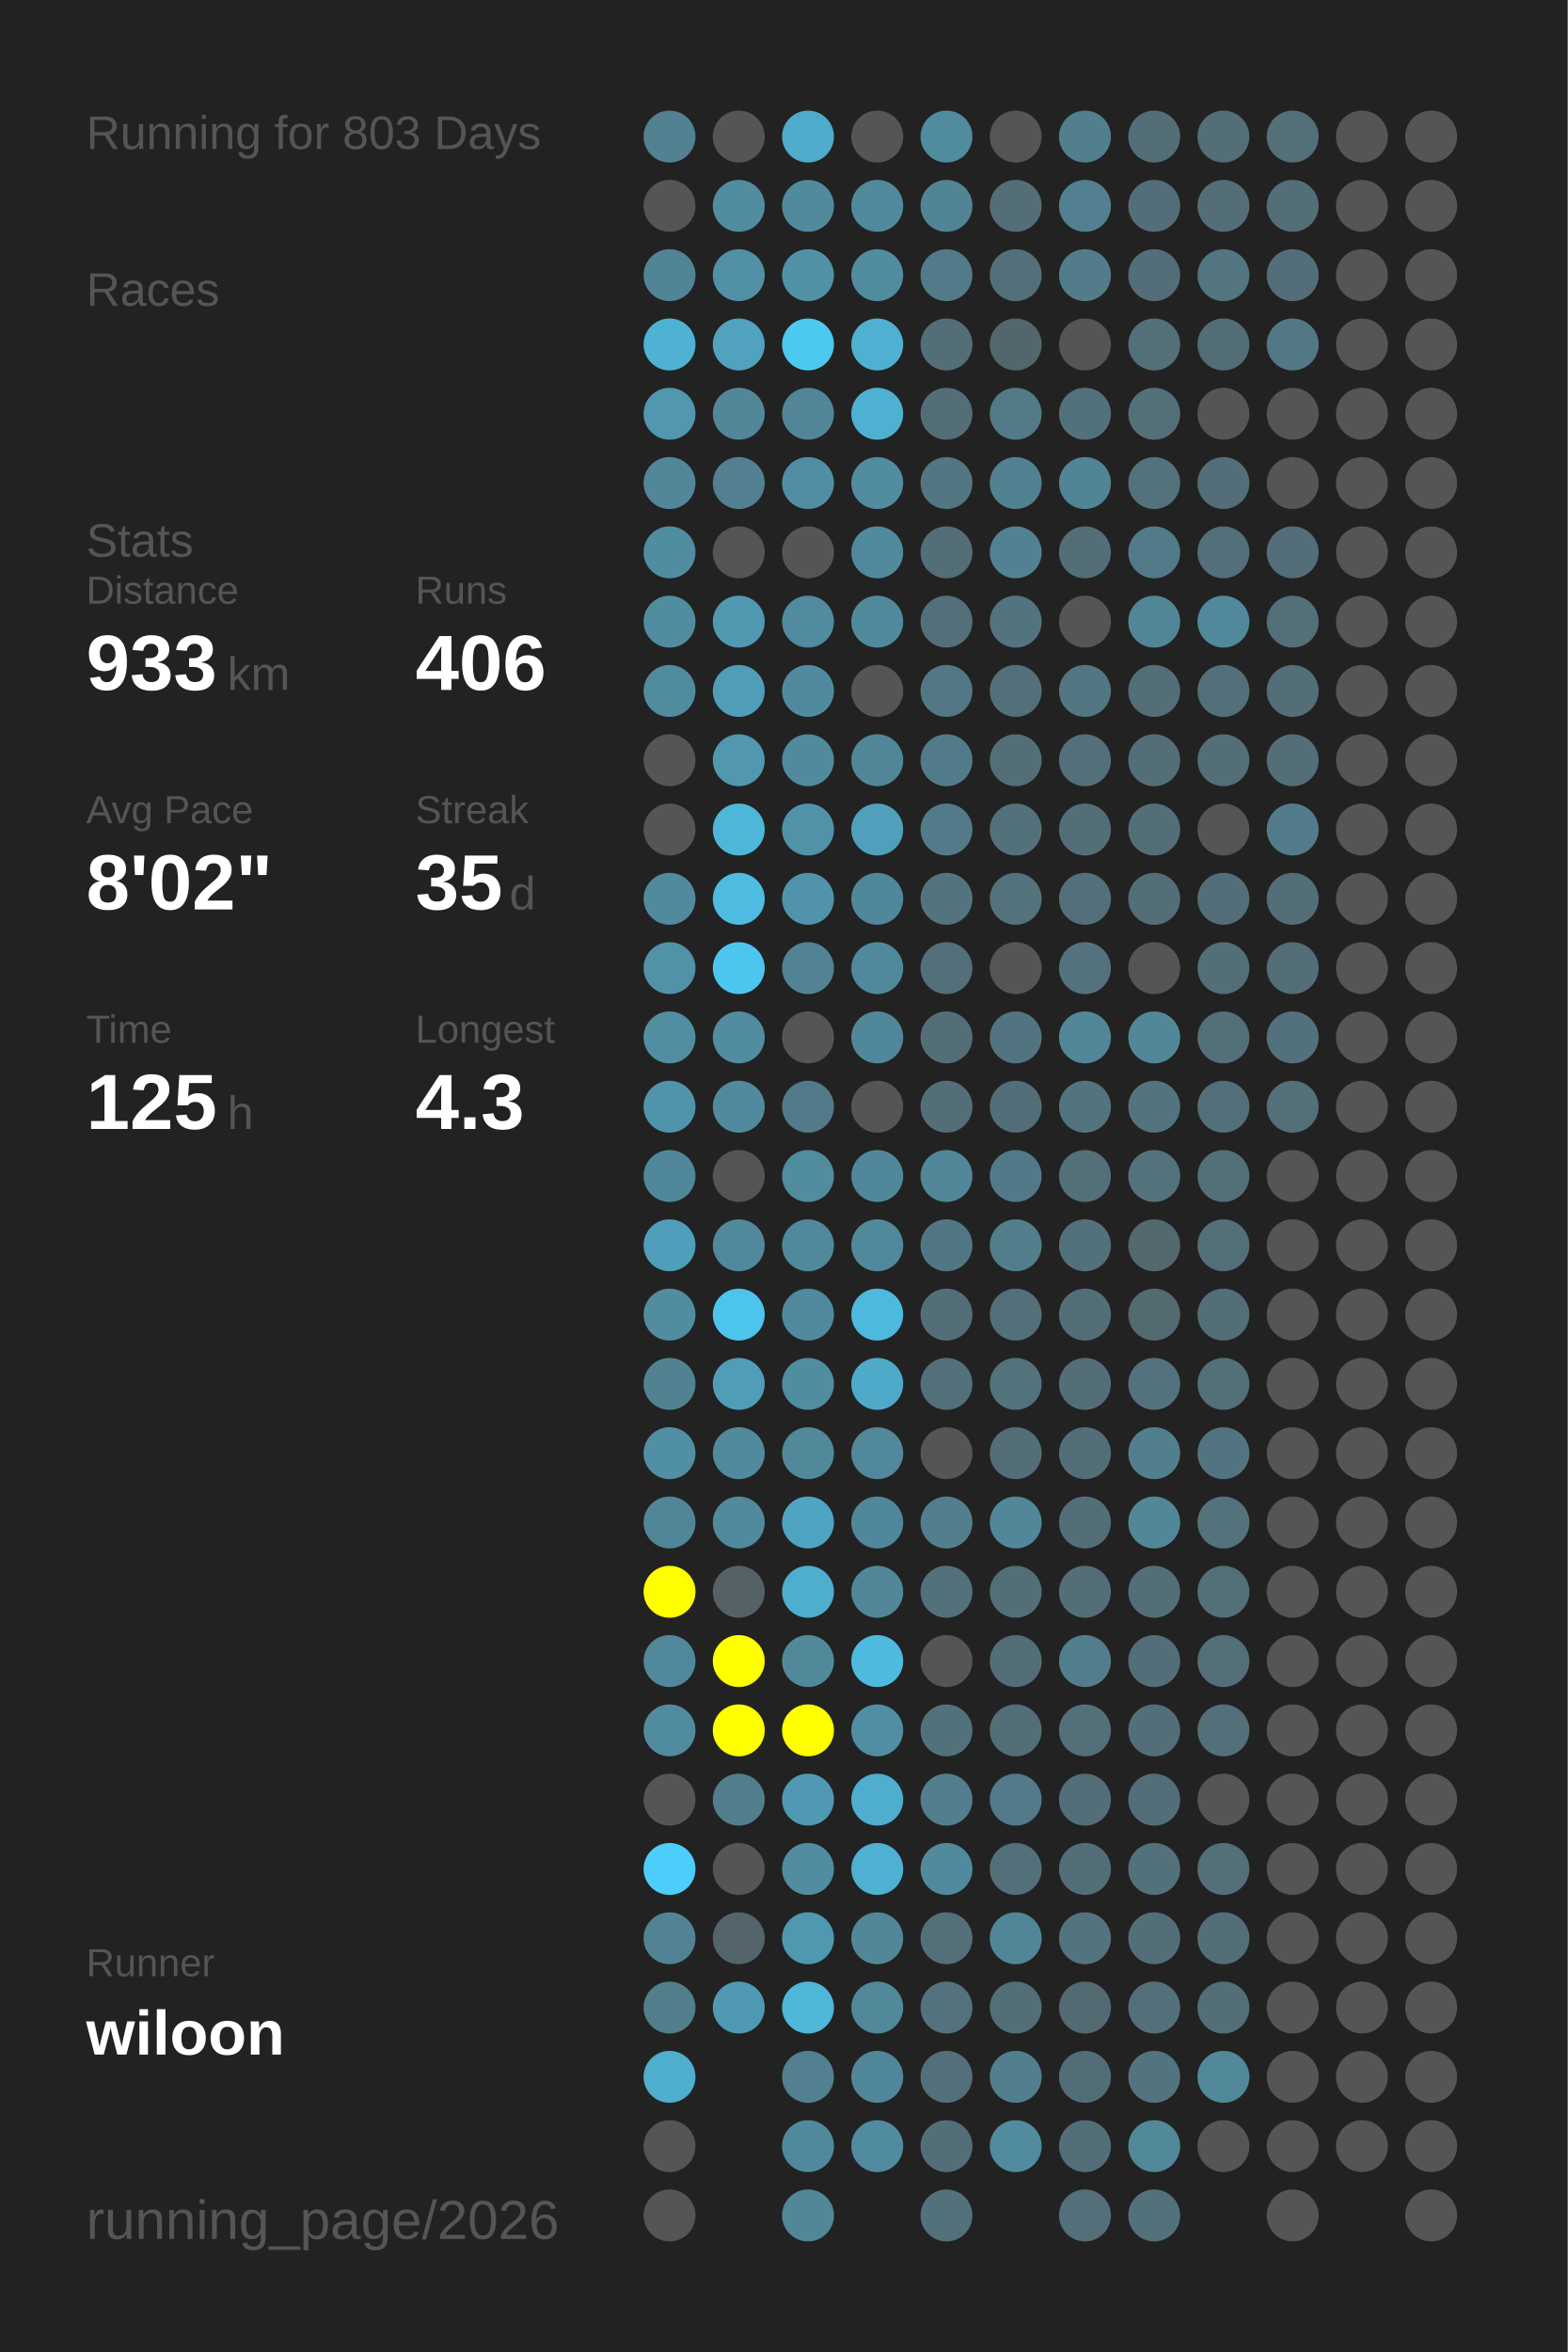
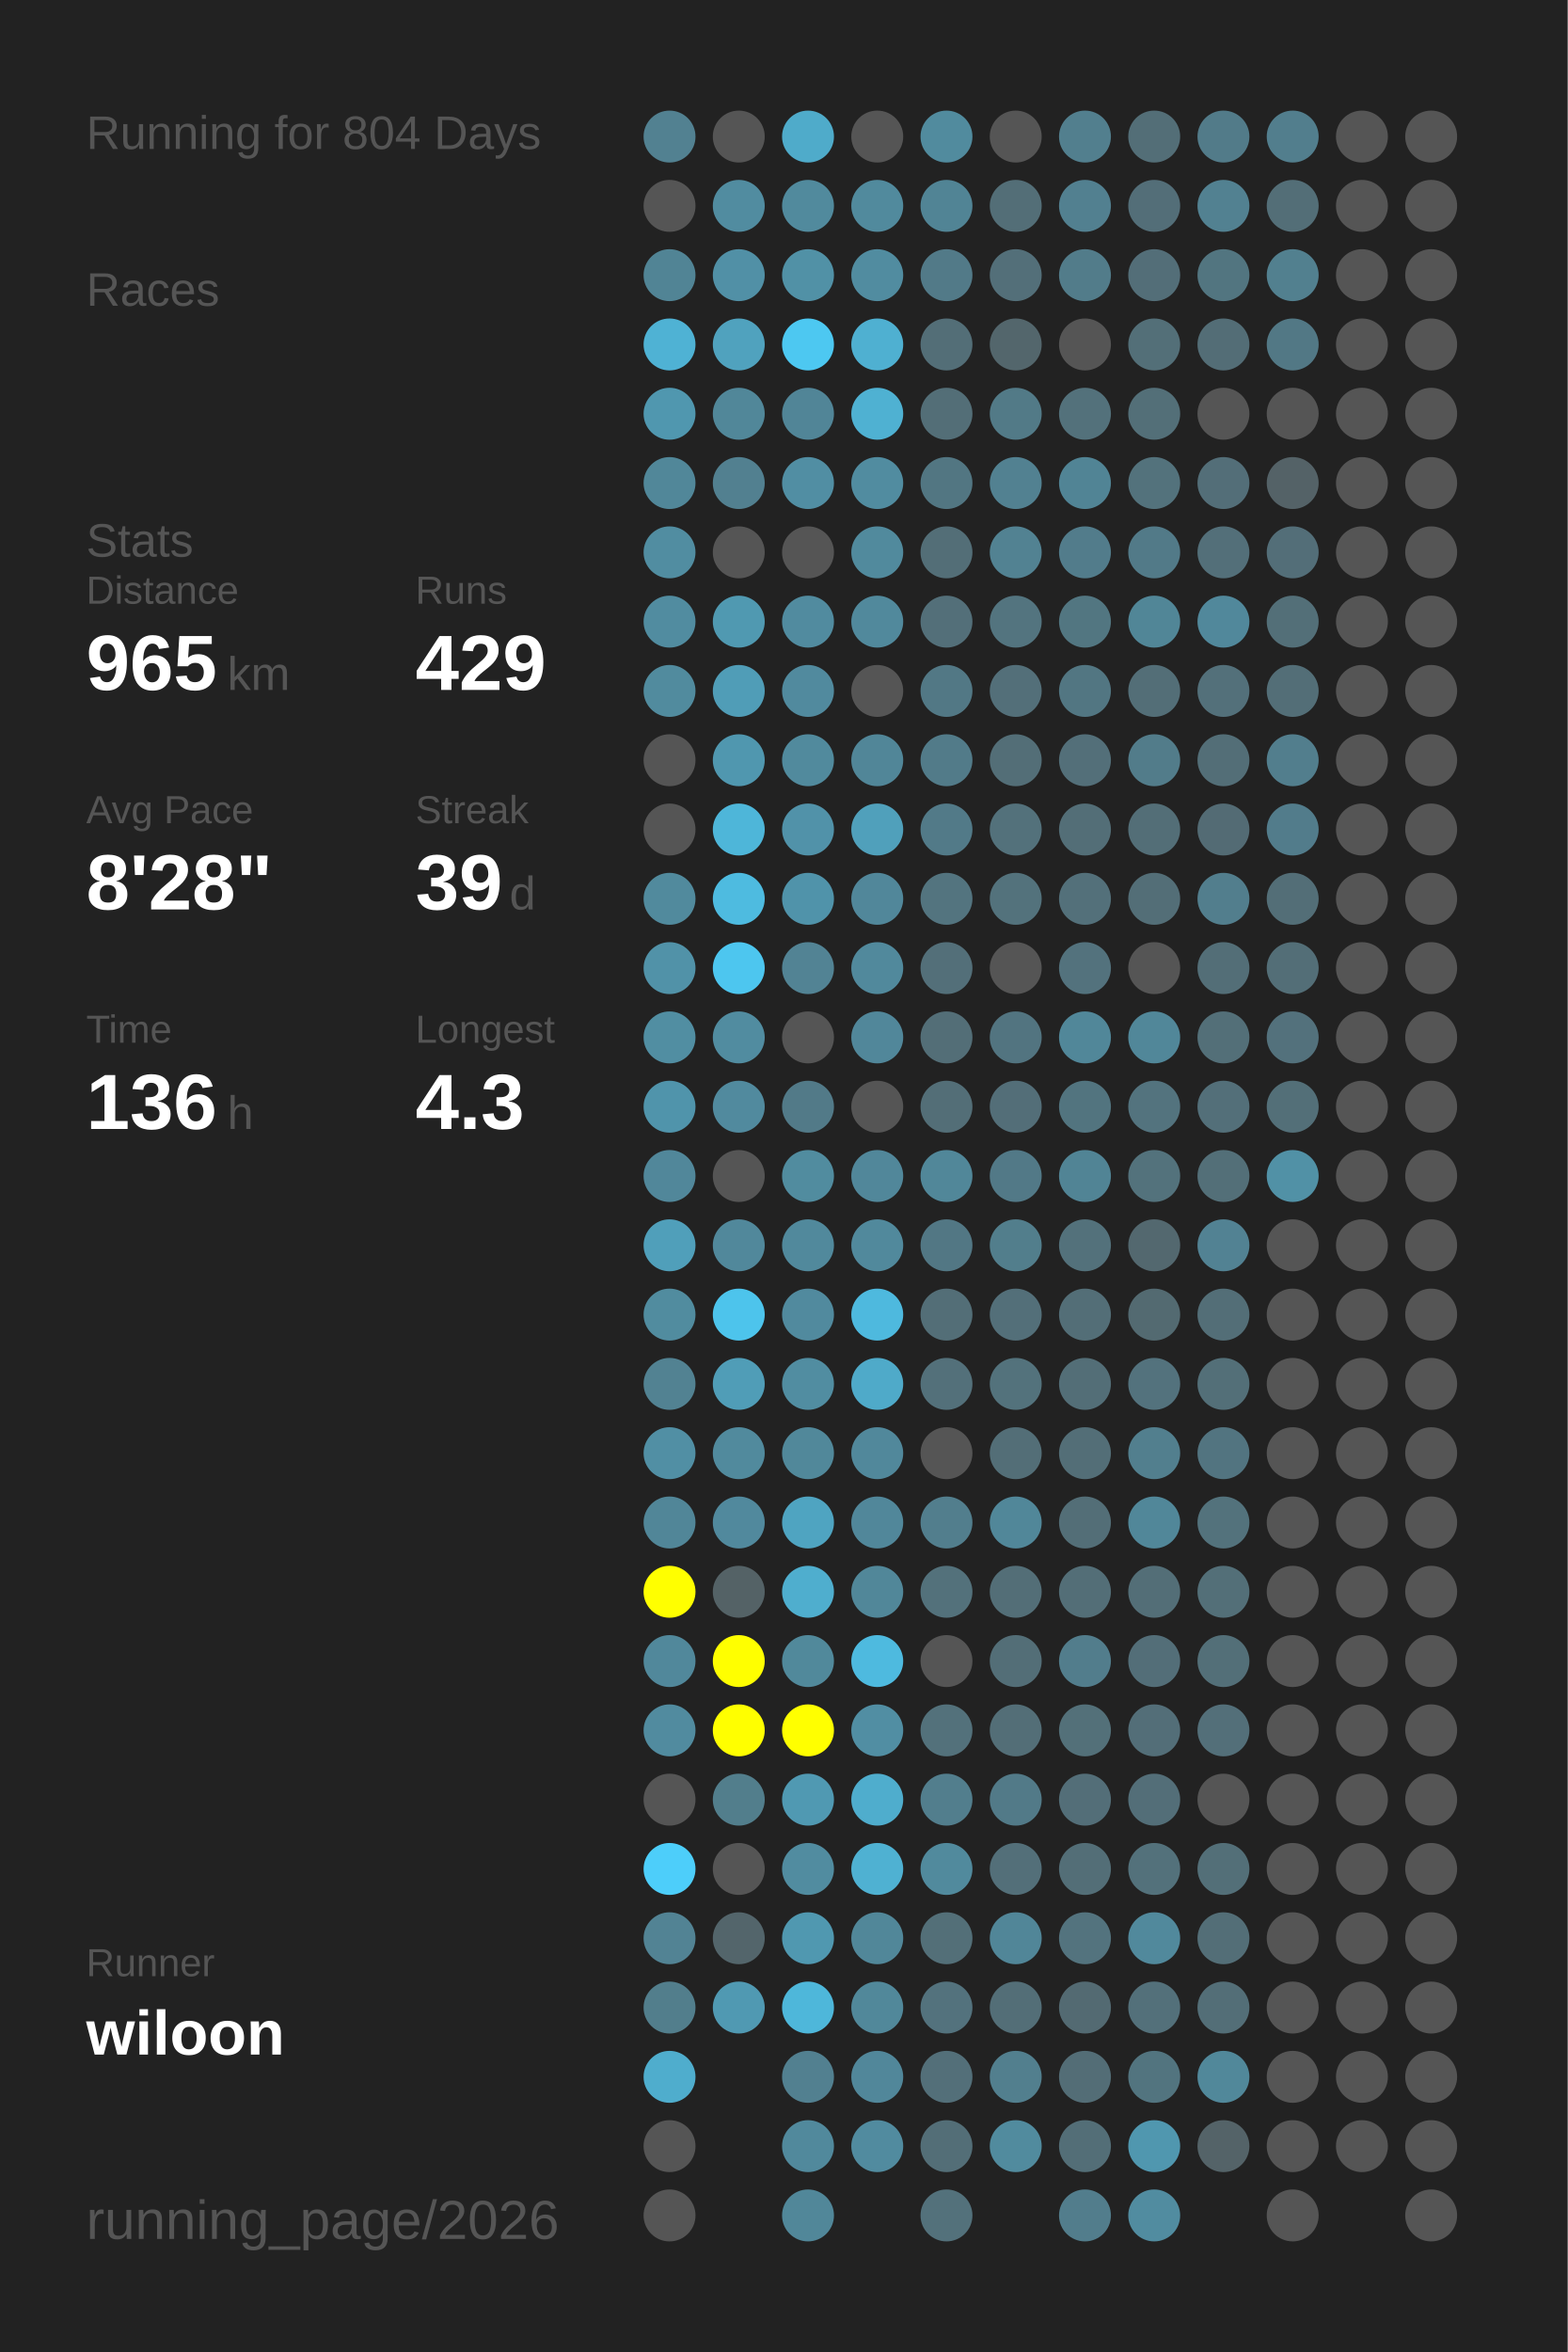
<svg xmlns="http://www.w3.org/2000/svg" baseProfile="full" height="300mm" version="1.1" viewBox="0,0,200,300" width="200mm">
  <defs />
  <rect fill="#222222" height="300" width="200" x="0" y="0" />
-   <text fill="#555555" style="font-size:6px; font-family:Arial;" x="11" y="19">Running for 803 Days</text>
+   <text fill="#555555" style="font-size:6px; font-family:Arial;" x="11" y="19">Running for 804 Days</text>
  <text fill="#555555" style="font-size:6px; font-family:Arial;" x="11" y="39">Races</text>
  <text fill="#555555" style="font-size:6px; font-family:Arial;" x="11" y="71">Stats</text>
  <text fill="#555555" style="font-size:5px; font-family:Arial;" x="11" y="77">Distance</text>
-   <text fill="#FFFFFF" style="font-size:10px; font-family:Arial; font-weight:bold;" x="11" y="88">933</text>
+   <text fill="#FFFFFF" style="font-size:10px; font-family:Arial; font-weight:bold;" x="11" y="88">965</text>
  <text fill="#555555" style="font-size:6px; font-family:Arial;" x="29" y="88">km</text>
  <text fill="#555555" style="font-size:5px; font-family:Arial;" x="53" y="77">Runs</text>
-   <text fill="#FFFFFF" style="font-size:10px; font-family:Arial; font-weight:bold;" x="53" y="88">406</text>
+   <text fill="#FFFFFF" style="font-size:10px; font-family:Arial; font-weight:bold;" x="53" y="88">429</text>
  <text fill="#555555" style="font-size:5px; font-family:Arial;" x="11" y="105">Avg Pace</text>
-   <text fill="#FFFFFF" style="font-size:10px; font-family:Arial; font-weight:bold;" x="11" y="116">8'02"</text>
+   <text fill="#FFFFFF" style="font-size:10px; font-family:Arial; font-weight:bold;" x="11" y="116">8'28"</text>
  <text fill="#555555" style="font-size:5px; font-family:Arial;" x="53" y="105">Streak</text>
-   <text fill="#FFFFFF" style="font-size:10px; font-family:Arial; font-weight:bold;" x="53" y="116">35</text>
+   <text fill="#FFFFFF" style="font-size:10px; font-family:Arial; font-weight:bold;" x="53" y="116">39</text>
  <text fill="#555555" style="font-size:6px; font-family:Arial;" x="65" y="116">d</text>
  <text fill="#555555" style="font-size:5px; font-family:Arial;" x="11" y="133">Time</text>
-   <text fill="#FFFFFF" style="font-size:10px; font-family:Arial; font-weight:bold;" x="11" y="144">125</text>
+   <text fill="#FFFFFF" style="font-size:10px; font-family:Arial; font-weight:bold;" x="11" y="144">136</text>
  <text fill="#555555" style="font-size:6px; font-family:Arial;" x="29" y="144">h</text>
  <text fill="#555555" style="font-size:5px; font-family:Arial;" x="53" y="133">Longest</text>
  <text fill="#FFFFFF" style="font-size:10px; font-family:Arial; font-weight:bold;" x="53" y="144">4.3</text>
  <text fill="#555555" style="font-size:5px; font-family:Arial;" x="11" y="252.065">Runner</text>
  <text fill="#FFFFFF" style="font-size:8px; font-family:Arial; font-weight:bold;" x="11" y="262.065">wiloon</text>
  <text fill="#555555" style="font-size:7px; font-family:Arial;" x="11" y="285.581">running_page/2026</text>
  <circle cx="85.417" cy="17.419" fill="#528191" r="3.312" />
  <circle cx="85.417" cy="26.258" fill="#555555" r="3.312" />
  <circle cx="85.417" cy="35.097" fill="#518495" r="3.312" />
  <circle cx="85.417" cy="43.935" fill="#4fb2d4" r="3.312" />
  <circle cx="85.417" cy="52.774" fill="#5097af" r="3.312" />
  <circle cx="85.417" cy="61.613" fill="#518799" r="3.312" />
  <circle cx="85.417" cy="70.452" fill="#518da1" r="3.312" />
  <circle cx="85.417" cy="79.29" fill="#518ca0" r="3.312" />
  <circle cx="85.417" cy="88.129" fill="#518b9e" r="3.312" />
  <circle cx="85.417" cy="96.968" fill="#555555" r="3.312" />
  <circle cx="85.417" cy="105.806" fill="#555555" r="3.312" />
  <circle cx="85.417" cy="114.645" fill="#518a9d" r="3.312" />
  <circle cx="85.417" cy="123.484" fill="#5192a8" r="3.312" />
  <circle cx="85.417" cy="132.323" fill="#518ea2" r="3.312" />
  <circle cx="85.417" cy="141.161" fill="#5094ab" r="3.312" />
  <circle cx="85.417" cy="150" fill="#51879a" r="3.312" />
  <circle cx="85.417" cy="158.839" fill="#509fba" r="3.312" />
  <circle cx="85.417" cy="167.677" fill="#518c9f" r="3.312" />
  <circle cx="85.417" cy="176.516" fill="#528292" r="3.312" />
  <circle cx="85.417" cy="185.355" fill="#518fa4" r="3.312" />
  <circle cx="85.417" cy="194.194" fill="#518698" r="3.312" />
  <circle cx="85.417" cy="203.032" fill="#FFFF00" r="3.312" />
  <circle cx="85.417" cy="211.871" fill="#51889b" r="3.312" />
  <circle cx="85.417" cy="220.71" fill="#518b9f" r="3.312" />
  <circle cx="85.417" cy="229.548" fill="#555555" r="3.312" />
  <circle cx="85.417" cy="238.387" fill="#4dcefa" r="3.312" />
  <circle cx="85.417" cy="247.226" fill="#528394" r="3.312" />
  <circle cx="85.417" cy="256.065" fill="#527e8c" r="3.312" />
  <circle cx="85.417" cy="264.903" fill="#4fadcd" r="3.312" />
  <circle cx="85.417" cy="273.742" fill="#555555" r="3.312" />
  <circle cx="85.417" cy="282.581" fill="#555555" r="3.312" />
  <circle cx="94.25" cy="17.419" fill="#555555" r="3.312" />
  <circle cx="94.25" cy="26.258" fill="#518ca0" r="3.312" />
  <circle cx="94.25" cy="35.097" fill="#5190a6" r="3.312" />
  <circle cx="94.25" cy="43.935" fill="#50a2be" r="3.312" />
  <circle cx="94.25" cy="52.774" fill="#518799" r="3.312" />
  <circle cx="94.25" cy="61.613" fill="#528090" r="3.312" />
  <circle cx="94.25" cy="70.452" fill="#555555" r="3.312" />
  <circle cx="94.25" cy="79.29" fill="#5099b1" r="3.312" />
  <circle cx="94.25" cy="88.129" fill="#509db7" r="3.312" />
  <circle cx="94.25" cy="96.968" fill="#5097af" r="3.312" />
  <circle cx="94.25" cy="105.806" fill="#4eb6d9" r="3.312" />
  <circle cx="94.25" cy="114.645" fill="#4ebbe0" r="3.312" />
  <circle cx="94.25" cy="123.484" fill="#4dc6ef" r="3.312" />
  <circle cx="94.25" cy="132.323" fill="#518ca0" r="3.312" />
  <circle cx="94.25" cy="141.161" fill="#518a9e" r="3.312" />
  <circle cx="94.25" cy="150" fill="#555555" r="3.312" />
  <circle cx="94.25" cy="158.839" fill="#51889b" r="3.312" />
  <circle cx="94.25" cy="167.677" fill="#4dc4ec" r="3.312" />
  <circle cx="94.25" cy="176.516" fill="#509db7" r="3.312" />
  <circle cx="94.25" cy="185.355" fill="#518a9d" r="3.312" />
  <circle cx="94.25" cy="194.194" fill="#51899d" r="3.312" />
  <circle cx="94.25" cy="203.032" fill="#546266" r="3.312" />
  <circle cx="94.25" cy="211.871" fill="#FFFF00" r="3.312" />
  <circle cx="94.25" cy="220.71" fill="#FFFF00" r="3.312" />
  <circle cx="94.25" cy="229.548" fill="#527e8c" r="3.312" />
  <circle cx="94.25" cy="238.387" fill="#555555" r="3.312" />
  <circle cx="94.25" cy="247.226" fill="#53656b" r="3.312" />
  <circle cx="94.25" cy="256.065" fill="#5099b2" r="3.312" />
  <circle cx="103.083" cy="17.419" fill="#4fabca" r="3.312" />
  <circle cx="103.083" cy="26.258" fill="#518a9d" r="3.312" />
  <circle cx="103.083" cy="35.097" fill="#5191a6" r="3.312" />
  <circle cx="103.083" cy="43.935" fill="#4dc8f1" r="3.312" />
  <circle cx="103.083" cy="52.774" fill="#518597" r="3.312" />
  <circle cx="103.083" cy="61.613" fill="#518ea3" r="3.312" />
  <circle cx="103.083" cy="70.452" fill="#555555" r="3.312" />
  <circle cx="103.083" cy="79.29" fill="#518b9f" r="3.312" />
  <circle cx="103.083" cy="88.129" fill="#518a9e" r="3.312" />
  <circle cx="103.083" cy="96.968" fill="#518a9d" r="3.312" />
  <circle cx="103.083" cy="105.806" fill="#5192a9" r="3.312" />
  <circle cx="103.083" cy="114.645" fill="#5093aa" r="3.312" />
  <circle cx="103.083" cy="123.484" fill="#528394" r="3.312" />
  <circle cx="103.083" cy="132.323" fill="#555555" r="3.312" />
  <circle cx="103.083" cy="141.161" fill="#527a88" r="3.312" />
  <circle cx="103.083" cy="150" fill="#518c9f" r="3.312" />
  <circle cx="103.083" cy="158.839" fill="#51899c" r="3.312" />
  <circle cx="103.083" cy="167.677" fill="#518a9e" r="3.312" />
  <circle cx="103.083" cy="176.516" fill="#518da1" r="3.312" />
  <circle cx="103.083" cy="185.355" fill="#51889a" r="3.312" />
  <circle cx="103.083" cy="194.194" fill="#4fa4c1" r="3.312" />
  <circle cx="103.083" cy="203.032" fill="#4faece" r="3.312" />
  <circle cx="103.083" cy="211.871" fill="#51899b" r="3.312" />
  <circle cx="103.083" cy="220.71" fill="#FFFF00" r="3.312" />
  <circle cx="103.083" cy="229.548" fill="#5099b2" r="3.312" />
  <circle cx="103.083" cy="238.387" fill="#518ca0" r="3.312" />
  <circle cx="103.083" cy="247.226" fill="#5098b0" r="3.312" />
  <circle cx="103.083" cy="256.065" fill="#4eb7da" r="3.312" />
  <circle cx="103.083" cy="264.903" fill="#528090" r="3.312" />
  <circle cx="103.083" cy="273.742" fill="#51899c" r="3.312" />
  <circle cx="103.083" cy="282.581" fill="#518799" r="3.312" />
  <circle cx="111.917" cy="17.419" fill="#555555" r="3.312" />
  <circle cx="111.917" cy="26.258" fill="#518a9d" r="3.312" />
  <circle cx="111.917" cy="35.097" fill="#518ca0" r="3.312" />
  <circle cx="111.917" cy="43.935" fill="#4fb0d1" r="3.312" />
  <circle cx="111.917" cy="52.774" fill="#4fb1d2" r="3.312" />
  <circle cx="111.917" cy="61.613" fill="#518ca0" r="3.312" />
  <circle cx="111.917" cy="70.452" fill="#518a9d" r="3.312" />
  <circle cx="111.917" cy="79.29" fill="#51899c" r="3.312" />
  <circle cx="111.917" cy="88.129" fill="#555555" r="3.312" />
  <circle cx="111.917" cy="96.968" fill="#518698" r="3.312" />
  <circle cx="111.917" cy="105.806" fill="#50a0bb" r="3.312" />
  <circle cx="111.917" cy="114.645" fill="#51879a" r="3.312" />
  <circle cx="111.917" cy="123.484" fill="#51899c" r="3.312" />
  <circle cx="111.917" cy="132.323" fill="#51879a" r="3.312" />
  <circle cx="111.917" cy="141.161" fill="#555555" r="3.312" />
  <circle cx="111.917" cy="150" fill="#51879a" r="3.312" />
  <circle cx="111.917" cy="158.839" fill="#51899c" r="3.312" />
  <circle cx="111.917" cy="167.677" fill="#4eb9de" r="3.312" />
  <circle cx="111.917" cy="176.516" fill="#4faac9" r="3.312" />
  <circle cx="111.917" cy="185.355" fill="#51889b" r="3.312" />
  <circle cx="111.917" cy="194.194" fill="#51879a" r="3.312" />
  <circle cx="111.917" cy="203.032" fill="#518799" r="3.312" />
  <circle cx="111.917" cy="211.871" fill="#4ebadf" r="3.312" />
  <circle cx="111.917" cy="220.71" fill="#518ea3" r="3.312" />
  <circle cx="111.917" cy="229.548" fill="#4fadcd" r="3.312" />
  <circle cx="111.917" cy="238.387" fill="#4fb1d2" r="3.312" />
  <circle cx="111.917" cy="247.226" fill="#518799" r="3.312" />
  <circle cx="111.917" cy="256.065" fill="#51889a" r="3.312" />
  <circle cx="111.917" cy="264.903" fill="#51879a" r="3.312" />
  <circle cx="111.917" cy="273.742" fill="#518b9f" r="3.312" />
  <circle cx="120.75" cy="17.419" fill="#518b9e" r="3.312" />
  <circle cx="120.75" cy="26.258" fill="#518495" r="3.312" />
  <circle cx="120.75" cy="35.097" fill="#527a88" r="3.312" />
  <circle cx="120.75" cy="43.935" fill="#536e77" r="3.312" />
  <circle cx="120.75" cy="52.774" fill="#536e77" r="3.312" />
  <circle cx="120.75" cy="61.613" fill="#527682" r="3.312" />
  <circle cx="120.75" cy="70.452" fill="#536e77" r="3.312" />
  <circle cx="120.75" cy="79.29" fill="#536f79" r="3.312" />
  <circle cx="120.75" cy="88.129" fill="#527885" r="3.312" />
  <circle cx="120.75" cy="96.968" fill="#527b89" r="3.312" />
  <circle cx="120.75" cy="105.806" fill="#527a88" r="3.312" />
  <circle cx="120.75" cy="114.645" fill="#53747f" r="3.312" />
  <circle cx="120.75" cy="123.484" fill="#536f79" r="3.312" />
  <circle cx="120.75" cy="132.323" fill="#536e77" r="3.312" />
  <circle cx="120.75" cy="141.161" fill="#536e77" r="3.312" />
  <circle cx="120.75" cy="150" fill="#518799" r="3.312" />
  <circle cx="120.75" cy="158.839" fill="#527784" r="3.312" />
  <circle cx="120.75" cy="167.677" fill="#536e77" r="3.312" />
  <circle cx="120.75" cy="176.516" fill="#53707a" r="3.312" />
  <circle cx="120.75" cy="185.355" fill="#555555" r="3.312" />
  <circle cx="120.75" cy="194.194" fill="#527e8d" r="3.312" />
  <circle cx="120.75" cy="203.032" fill="#53717b" r="3.312" />
  <circle cx="120.75" cy="211.871" fill="#555555" r="3.312" />
  <circle cx="120.75" cy="220.71" fill="#53717b" r="3.312" />
  <circle cx="120.75" cy="229.548" fill="#527e8d" r="3.312" />
  <circle cx="120.75" cy="238.387" fill="#518a9d" r="3.312" />
  <circle cx="120.75" cy="247.226" fill="#536f78" r="3.312" />
  <circle cx="120.75" cy="256.065" fill="#53727d" r="3.312" />
  <circle cx="120.75" cy="264.903" fill="#536f79" r="3.312" />
  <circle cx="120.75" cy="273.742" fill="#536e77" r="3.312" />
  <circle cx="120.75" cy="282.581" fill="#53717b" r="3.312" />
  <circle cx="129.583" cy="17.419" fill="#555555" r="3.312" />
  <circle cx="129.583" cy="26.258" fill="#536e77" r="3.312" />
  <circle cx="129.583" cy="35.097" fill="#536f79" r="3.312" />
  <circle cx="129.583" cy="43.935" fill="#53666c" r="3.312" />
  <circle cx="129.583" cy="52.774" fill="#527a87" r="3.312" />
  <circle cx="129.583" cy="61.613" fill="#528191" r="3.312" />
  <circle cx="129.583" cy="70.452" fill="#528292" r="3.312" />
  <circle cx="129.583" cy="79.29" fill="#53747f" r="3.312" />
  <circle cx="129.583" cy="88.129" fill="#536f79" r="3.312" />
  <circle cx="129.583" cy="96.968" fill="#536e77" r="3.312" />
  <circle cx="129.583" cy="105.806" fill="#53717b" r="3.312" />
  <circle cx="129.583" cy="114.645" fill="#53727c" r="3.312" />
  <circle cx="129.583" cy="123.484" fill="#555555" r="3.312" />
  <circle cx="129.583" cy="132.323" fill="#527480" r="3.312" />
  <circle cx="129.583" cy="141.161" fill="#536e78" r="3.312" />
  <circle cx="129.583" cy="150" fill="#527987" r="3.312" />
  <circle cx="129.583" cy="158.839" fill="#527e8c" r="3.312" />
  <circle cx="129.583" cy="167.677" fill="#536f79" r="3.312" />
  <circle cx="129.583" cy="176.516" fill="#53727c" r="3.312" />
  <circle cx="129.583" cy="185.355" fill="#536e77" r="3.312" />
  <circle cx="129.583" cy="194.194" fill="#518799" r="3.312" />
  <circle cx="129.583" cy="203.032" fill="#536e77" r="3.312" />
  <circle cx="129.583" cy="211.871" fill="#536e77" r="3.312" />
  <circle cx="129.583" cy="220.71" fill="#536e77" r="3.312" />
  <circle cx="129.583" cy="229.548" fill="#527a88" r="3.312" />
  <circle cx="129.583" cy="238.387" fill="#536f79" r="3.312" />
  <circle cx="129.583" cy="247.226" fill="#518698" r="3.312" />
  <circle cx="129.583" cy="256.065" fill="#536e77" r="3.312" />
  <circle cx="129.583" cy="264.903" fill="#527f8e" r="3.312" />
  <circle cx="129.583" cy="273.742" fill="#518b9e" r="3.312" />
  <circle cx="138.417" cy="17.419" fill="#527f8e" r="3.312" />
  <circle cx="138.417" cy="26.258" fill="#528090" r="3.312" />
  <circle cx="138.417" cy="35.097" fill="#527c8a" r="3.312" />
  <circle cx="138.417" cy="43.935" fill="#555555" r="3.312" />
  <circle cx="138.417" cy="52.774" fill="#53717b" r="3.312" />
  <circle cx="138.417" cy="61.613" fill="#518495" r="3.312" />
-   <circle cx="138.417" cy="70.452" fill="#536e77" r="3.312" />
-   <circle cx="138.417" cy="79.29" fill="#555555" r="3.312" />
+   <circle cx="138.417" cy="70.452" fill="#527c8b" r="3.312" />
+   <circle cx="138.417" cy="79.29" fill="#527681" r="3.312" />
  <circle cx="138.417" cy="88.129" fill="#527682" r="3.312" />
  <circle cx="138.417" cy="96.968" fill="#536f79" r="3.312" />
  <circle cx="138.417" cy="105.806" fill="#536e77" r="3.312" />
  <circle cx="138.417" cy="114.645" fill="#53707a" r="3.312" />
  <circle cx="138.417" cy="123.484" fill="#53727d" r="3.312" />
  <circle cx="138.417" cy="132.323" fill="#518799" r="3.312" />
  <circle cx="138.417" cy="141.161" fill="#52747f" r="3.312" />
-   <circle cx="138.417" cy="150" fill="#536f78" r="3.312" />
+   <circle cx="138.417" cy="150" fill="#518495" r="3.312" />
  <circle cx="138.417" cy="158.839" fill="#53717b" r="3.312" />
  <circle cx="138.417" cy="167.677" fill="#536e77" r="3.312" />
  <circle cx="138.417" cy="176.516" fill="#536e77" r="3.312" />
  <circle cx="138.417" cy="185.355" fill="#536e77" r="3.312" />
  <circle cx="138.417" cy="194.194" fill="#536e77" r="3.312" />
  <circle cx="138.417" cy="203.032" fill="#536e77" r="3.312" />
  <circle cx="138.417" cy="211.871" fill="#527d8c" r="3.312" />
  <circle cx="138.417" cy="220.71" fill="#537079" r="3.312" />
  <circle cx="138.417" cy="229.548" fill="#536e78" r="3.312" />
  <circle cx="138.417" cy="238.387" fill="#536e77" r="3.312" />
  <circle cx="138.417" cy="247.226" fill="#53737e" r="3.312" />
  <circle cx="138.417" cy="256.065" fill="#536a72" r="3.312" />
  <circle cx="138.417" cy="264.903" fill="#536d76" r="3.312" />
  <circle cx="138.417" cy="273.742" fill="#536e77" r="3.312" />
-   <circle cx="138.417" cy="282.581" fill="#536f79" r="3.312" />
+   <circle cx="138.417" cy="282.581" fill="#527d8c" r="3.312" />
  <circle cx="147.25" cy="17.419" fill="#536e77" r="3.312" />
  <circle cx="147.25" cy="26.258" fill="#536e78" r="3.312" />
  <circle cx="147.25" cy="35.097" fill="#536e78" r="3.312" />
  <circle cx="147.25" cy="43.935" fill="#536f78" r="3.312" />
  <circle cx="147.25" cy="52.774" fill="#536f78" r="3.312" />
  <circle cx="147.25" cy="61.613" fill="#53727c" r="3.312" />
  <circle cx="147.25" cy="70.452" fill="#527a88" r="3.312" />
  <circle cx="147.25" cy="79.29" fill="#518697" r="3.312" />
  <circle cx="147.25" cy="88.129" fill="#536e77" r="3.312" />
-   <circle cx="147.25" cy="96.968" fill="#536e77" r="3.312" />
+   <circle cx="147.25" cy="96.968" fill="#527c8a" r="3.312" />
  <circle cx="147.25" cy="105.806" fill="#536e77" r="3.312" />
  <circle cx="147.25" cy="114.645" fill="#536e77" r="3.312" />
  <circle cx="147.25" cy="123.484" fill="#555555" r="3.312" />
  <circle cx="147.25" cy="132.323" fill="#518799" r="3.312" />
  <circle cx="147.25" cy="141.161" fill="#53737e" r="3.312" />
  <circle cx="147.25" cy="150" fill="#53727c" r="3.312" />
  <circle cx="147.25" cy="158.839" fill="#53686f" r="3.312" />
  <circle cx="147.25" cy="167.677" fill="#536a71" r="3.312" />
  <circle cx="147.25" cy="176.516" fill="#53727d" r="3.312" />
  <circle cx="147.25" cy="185.355" fill="#527f8e" r="3.312" />
  <circle cx="147.25" cy="194.194" fill="#518799" r="3.312" />
  <circle cx="147.25" cy="203.032" fill="#536e77" r="3.312" />
  <circle cx="147.25" cy="211.871" fill="#536e78" r="3.312" />
  <circle cx="147.25" cy="220.71" fill="#536e78" r="3.312" />
  <circle cx="147.25" cy="229.548" fill="#536e78" r="3.312" />
  <circle cx="147.25" cy="238.387" fill="#53717b" r="3.312" />
-   <circle cx="147.25" cy="247.226" fill="#536e77" r="3.312" />
+   <circle cx="147.25" cy="247.226" fill="#51899c" r="3.312" />
  <circle cx="147.25" cy="256.065" fill="#53707a" r="3.312" />
  <circle cx="147.25" cy="264.903" fill="#52747f" r="3.312" />
-   <circle cx="147.25" cy="273.742" fill="#51889a" r="3.312" />
-   <circle cx="147.25" cy="282.581" fill="#53717b" r="3.312" />
-   <circle cx="156.083" cy="17.419" fill="#536e77" r="3.312" />
-   <circle cx="156.083" cy="26.258" fill="#536e77" r="3.312" />
+   <circle cx="147.25" cy="273.742" fill="#5097af" r="3.312" />
+   <circle cx="147.25" cy="282.581" fill="#518ca0" r="3.312" />
+   <circle cx="156.083" cy="17.419" fill="#527b89" r="3.312" />
+   <circle cx="156.083" cy="26.258" fill="#528191" r="3.312" />
  <circle cx="156.083" cy="35.097" fill="#527580" r="3.312" />
  <circle cx="156.083" cy="43.935" fill="#536d76" r="3.312" />
  <circle cx="156.083" cy="52.774" fill="#555555" r="3.312" />
  <circle cx="156.083" cy="61.613" fill="#536e78" r="3.312" />
  <circle cx="156.083" cy="70.452" fill="#536f79" r="3.312" />
  <circle cx="156.083" cy="79.29" fill="#51889b" r="3.312" />
  <circle cx="156.083" cy="88.129" fill="#53707a" r="3.312" />
  <circle cx="156.083" cy="96.968" fill="#536e77" r="3.312" />
-   <circle cx="156.083" cy="105.806" fill="#555555" r="3.312" />
-   <circle cx="156.083" cy="114.645" fill="#536e78" r="3.312" />
+   <circle cx="156.083" cy="105.806" fill="#536b74" r="3.312" />
+   <circle cx="156.083" cy="114.645" fill="#527e8d" r="3.312" />
  <circle cx="156.083" cy="123.484" fill="#536e77" r="3.312" />
  <circle cx="156.083" cy="132.323" fill="#536f78" r="3.312" />
  <circle cx="156.083" cy="141.161" fill="#536f79" r="3.312" />
  <circle cx="156.083" cy="150" fill="#536f78" r="3.312" />
-   <circle cx="156.083" cy="158.839" fill="#536f78" r="3.312" />
+   <circle cx="156.083" cy="158.839" fill="#528293" r="3.312" />
  <circle cx="156.083" cy="167.677" fill="#536e77" r="3.312" />
  <circle cx="156.083" cy="176.516" fill="#536f78" r="3.312" />
  <circle cx="156.083" cy="185.355" fill="#527480" r="3.312" />
  <circle cx="156.083" cy="194.194" fill="#53727c" r="3.312" />
  <circle cx="156.083" cy="203.032" fill="#536f78" r="3.312" />
  <circle cx="156.083" cy="211.871" fill="#536f78" r="3.312" />
  <circle cx="156.083" cy="220.71" fill="#536f79" r="3.312" />
  <circle cx="156.083" cy="229.548" fill="#555555" r="3.312" />
  <circle cx="156.083" cy="238.387" fill="#536f78" r="3.312" />
  <circle cx="156.083" cy="247.226" fill="#536e77" r="3.312" />
  <circle cx="156.083" cy="256.065" fill="#536e77" r="3.312" />
  <circle cx="156.083" cy="264.903" fill="#51889a" r="3.312" />
-   <circle cx="156.083" cy="273.742" fill="#555555" r="3.312" />
-   <circle cx="164.917" cy="17.419" fill="#536f78" r="3.312" />
+   <circle cx="156.083" cy="273.742" fill="#546368" r="3.312" />
+   <circle cx="164.917" cy="17.419" fill="#527e8d" r="3.312" />
  <circle cx="164.917" cy="26.258" fill="#536e77" r="3.312" />
-   <circle cx="164.917" cy="35.097" fill="#536e78" r="3.312" />
+   <circle cx="164.917" cy="35.097" fill="#52808f" r="3.312" />
  <circle cx="164.917" cy="43.935" fill="#527885" r="3.312" />
  <circle cx="164.917" cy="52.774" fill="#555555" r="3.312" />
-   <circle cx="164.917" cy="61.613" fill="#555555" r="3.312" />
+   <circle cx="164.917" cy="61.613" fill="#546267" r="3.312" />
  <circle cx="164.917" cy="70.452" fill="#536e78" r="3.312" />
  <circle cx="164.917" cy="79.29" fill="#536f78" r="3.312" />
  <circle cx="164.917" cy="88.129" fill="#536e77" r="3.312" />
-   <circle cx="164.917" cy="96.968" fill="#536e77" r="3.312" />
+   <circle cx="164.917" cy="96.968" fill="#527e8d" r="3.312" />
  <circle cx="164.917" cy="105.806" fill="#527c8b" r="3.312" />
  <circle cx="164.917" cy="114.645" fill="#536e77" r="3.312" />
  <circle cx="164.917" cy="123.484" fill="#536e77" r="3.312" />
  <circle cx="164.917" cy="132.323" fill="#53717c" r="3.312" />
  <circle cx="164.917" cy="141.161" fill="#536f78" r="3.312" />
-   <circle cx="164.917" cy="150" fill="#555555" r="3.312" />
+   <circle cx="164.917" cy="150" fill="#5191a6" r="3.312" />
  <circle cx="164.917" cy="158.839" fill="#555555" r="3.312" />
  <circle cx="164.917" cy="167.677" fill="#555555" r="3.312" />
  <circle cx="164.917" cy="176.516" fill="#555555" r="3.312" />
  <circle cx="164.917" cy="185.355" fill="#555555" r="3.312" />
  <circle cx="164.917" cy="194.194" fill="#555555" r="3.312" />
  <circle cx="164.917" cy="203.032" fill="#555555" r="3.312" />
  <circle cx="164.917" cy="211.871" fill="#555555" r="3.312" />
  <circle cx="164.917" cy="220.71" fill="#555555" r="3.312" />
  <circle cx="164.917" cy="229.548" fill="#555555" r="3.312" />
  <circle cx="164.917" cy="238.387" fill="#555555" r="3.312" />
  <circle cx="164.917" cy="247.226" fill="#555555" r="3.312" />
  <circle cx="164.917" cy="256.065" fill="#555555" r="3.312" />
  <circle cx="164.917" cy="264.903" fill="#555555" r="3.312" />
  <circle cx="164.917" cy="273.742" fill="#555555" r="3.312" />
  <circle cx="164.917" cy="282.581" fill="#555555" r="3.312" />
  <circle cx="173.75" cy="17.419" fill="#555555" r="3.312" />
  <circle cx="173.75" cy="26.258" fill="#555555" r="3.312" />
  <circle cx="173.75" cy="35.097" fill="#555555" r="3.312" />
  <circle cx="173.75" cy="43.935" fill="#555555" r="3.312" />
  <circle cx="173.75" cy="52.774" fill="#555555" r="3.312" />
  <circle cx="173.75" cy="61.613" fill="#555555" r="3.312" />
  <circle cx="173.75" cy="70.452" fill="#555555" r="3.312" />
  <circle cx="173.75" cy="79.29" fill="#555555" r="3.312" />
  <circle cx="173.75" cy="88.129" fill="#555555" r="3.312" />
  <circle cx="173.75" cy="96.968" fill="#555555" r="3.312" />
  <circle cx="173.75" cy="105.806" fill="#555555" r="3.312" />
  <circle cx="173.75" cy="114.645" fill="#555555" r="3.312" />
  <circle cx="173.75" cy="123.484" fill="#555555" r="3.312" />
  <circle cx="173.75" cy="132.323" fill="#555555" r="3.312" />
  <circle cx="173.75" cy="141.161" fill="#555555" r="3.312" />
  <circle cx="173.75" cy="150" fill="#555555" r="3.312" />
  <circle cx="173.75" cy="158.839" fill="#555555" r="3.312" />
  <circle cx="173.75" cy="167.677" fill="#555555" r="3.312" />
  <circle cx="173.75" cy="176.516" fill="#555555" r="3.312" />
  <circle cx="173.75" cy="185.355" fill="#555555" r="3.312" />
  <circle cx="173.75" cy="194.194" fill="#555555" r="3.312" />
  <circle cx="173.75" cy="203.032" fill="#555555" r="3.312" />
  <circle cx="173.75" cy="211.871" fill="#555555" r="3.312" />
  <circle cx="173.75" cy="220.71" fill="#555555" r="3.312" />
  <circle cx="173.75" cy="229.548" fill="#555555" r="3.312" />
  <circle cx="173.75" cy="238.387" fill="#555555" r="3.312" />
  <circle cx="173.75" cy="247.226" fill="#555555" r="3.312" />
  <circle cx="173.75" cy="256.065" fill="#555555" r="3.312" />
  <circle cx="173.75" cy="264.903" fill="#555555" r="3.312" />
  <circle cx="173.75" cy="273.742" fill="#555555" r="3.312" />
  <circle cx="182.583" cy="17.419" fill="#555555" r="3.312" />
  <circle cx="182.583" cy="26.258" fill="#555555" r="3.312" />
  <circle cx="182.583" cy="35.097" fill="#555555" r="3.312" />
  <circle cx="182.583" cy="43.935" fill="#555555" r="3.312" />
  <circle cx="182.583" cy="52.774" fill="#555555" r="3.312" />
  <circle cx="182.583" cy="61.613" fill="#555555" r="3.312" />
  <circle cx="182.583" cy="70.452" fill="#555555" r="3.312" />
  <circle cx="182.583" cy="79.29" fill="#555555" r="3.312" />
  <circle cx="182.583" cy="88.129" fill="#555555" r="3.312" />
  <circle cx="182.583" cy="96.968" fill="#555555" r="3.312" />
  <circle cx="182.583" cy="105.806" fill="#555555" r="3.312" />
  <circle cx="182.583" cy="114.645" fill="#555555" r="3.312" />
  <circle cx="182.583" cy="123.484" fill="#555555" r="3.312" />
  <circle cx="182.583" cy="132.323" fill="#555555" r="3.312" />
  <circle cx="182.583" cy="141.161" fill="#555555" r="3.312" />
  <circle cx="182.583" cy="150" fill="#555555" r="3.312" />
  <circle cx="182.583" cy="158.839" fill="#555555" r="3.312" />
  <circle cx="182.583" cy="167.677" fill="#555555" r="3.312" />
  <circle cx="182.583" cy="176.516" fill="#555555" r="3.312" />
  <circle cx="182.583" cy="185.355" fill="#555555" r="3.312" />
  <circle cx="182.583" cy="194.194" fill="#555555" r="3.312" />
  <circle cx="182.583" cy="203.032" fill="#555555" r="3.312" />
  <circle cx="182.583" cy="211.871" fill="#555555" r="3.312" />
  <circle cx="182.583" cy="220.71" fill="#555555" r="3.312" />
  <circle cx="182.583" cy="229.548" fill="#555555" r="3.312" />
  <circle cx="182.583" cy="238.387" fill="#555555" r="3.312" />
  <circle cx="182.583" cy="247.226" fill="#555555" r="3.312" />
  <circle cx="182.583" cy="256.065" fill="#555555" r="3.312" />
  <circle cx="182.583" cy="264.903" fill="#555555" r="3.312" />
  <circle cx="182.583" cy="273.742" fill="#555555" r="3.312" />
  <circle cx="182.583" cy="282.581" fill="#555555" r="3.312" />
</svg>
